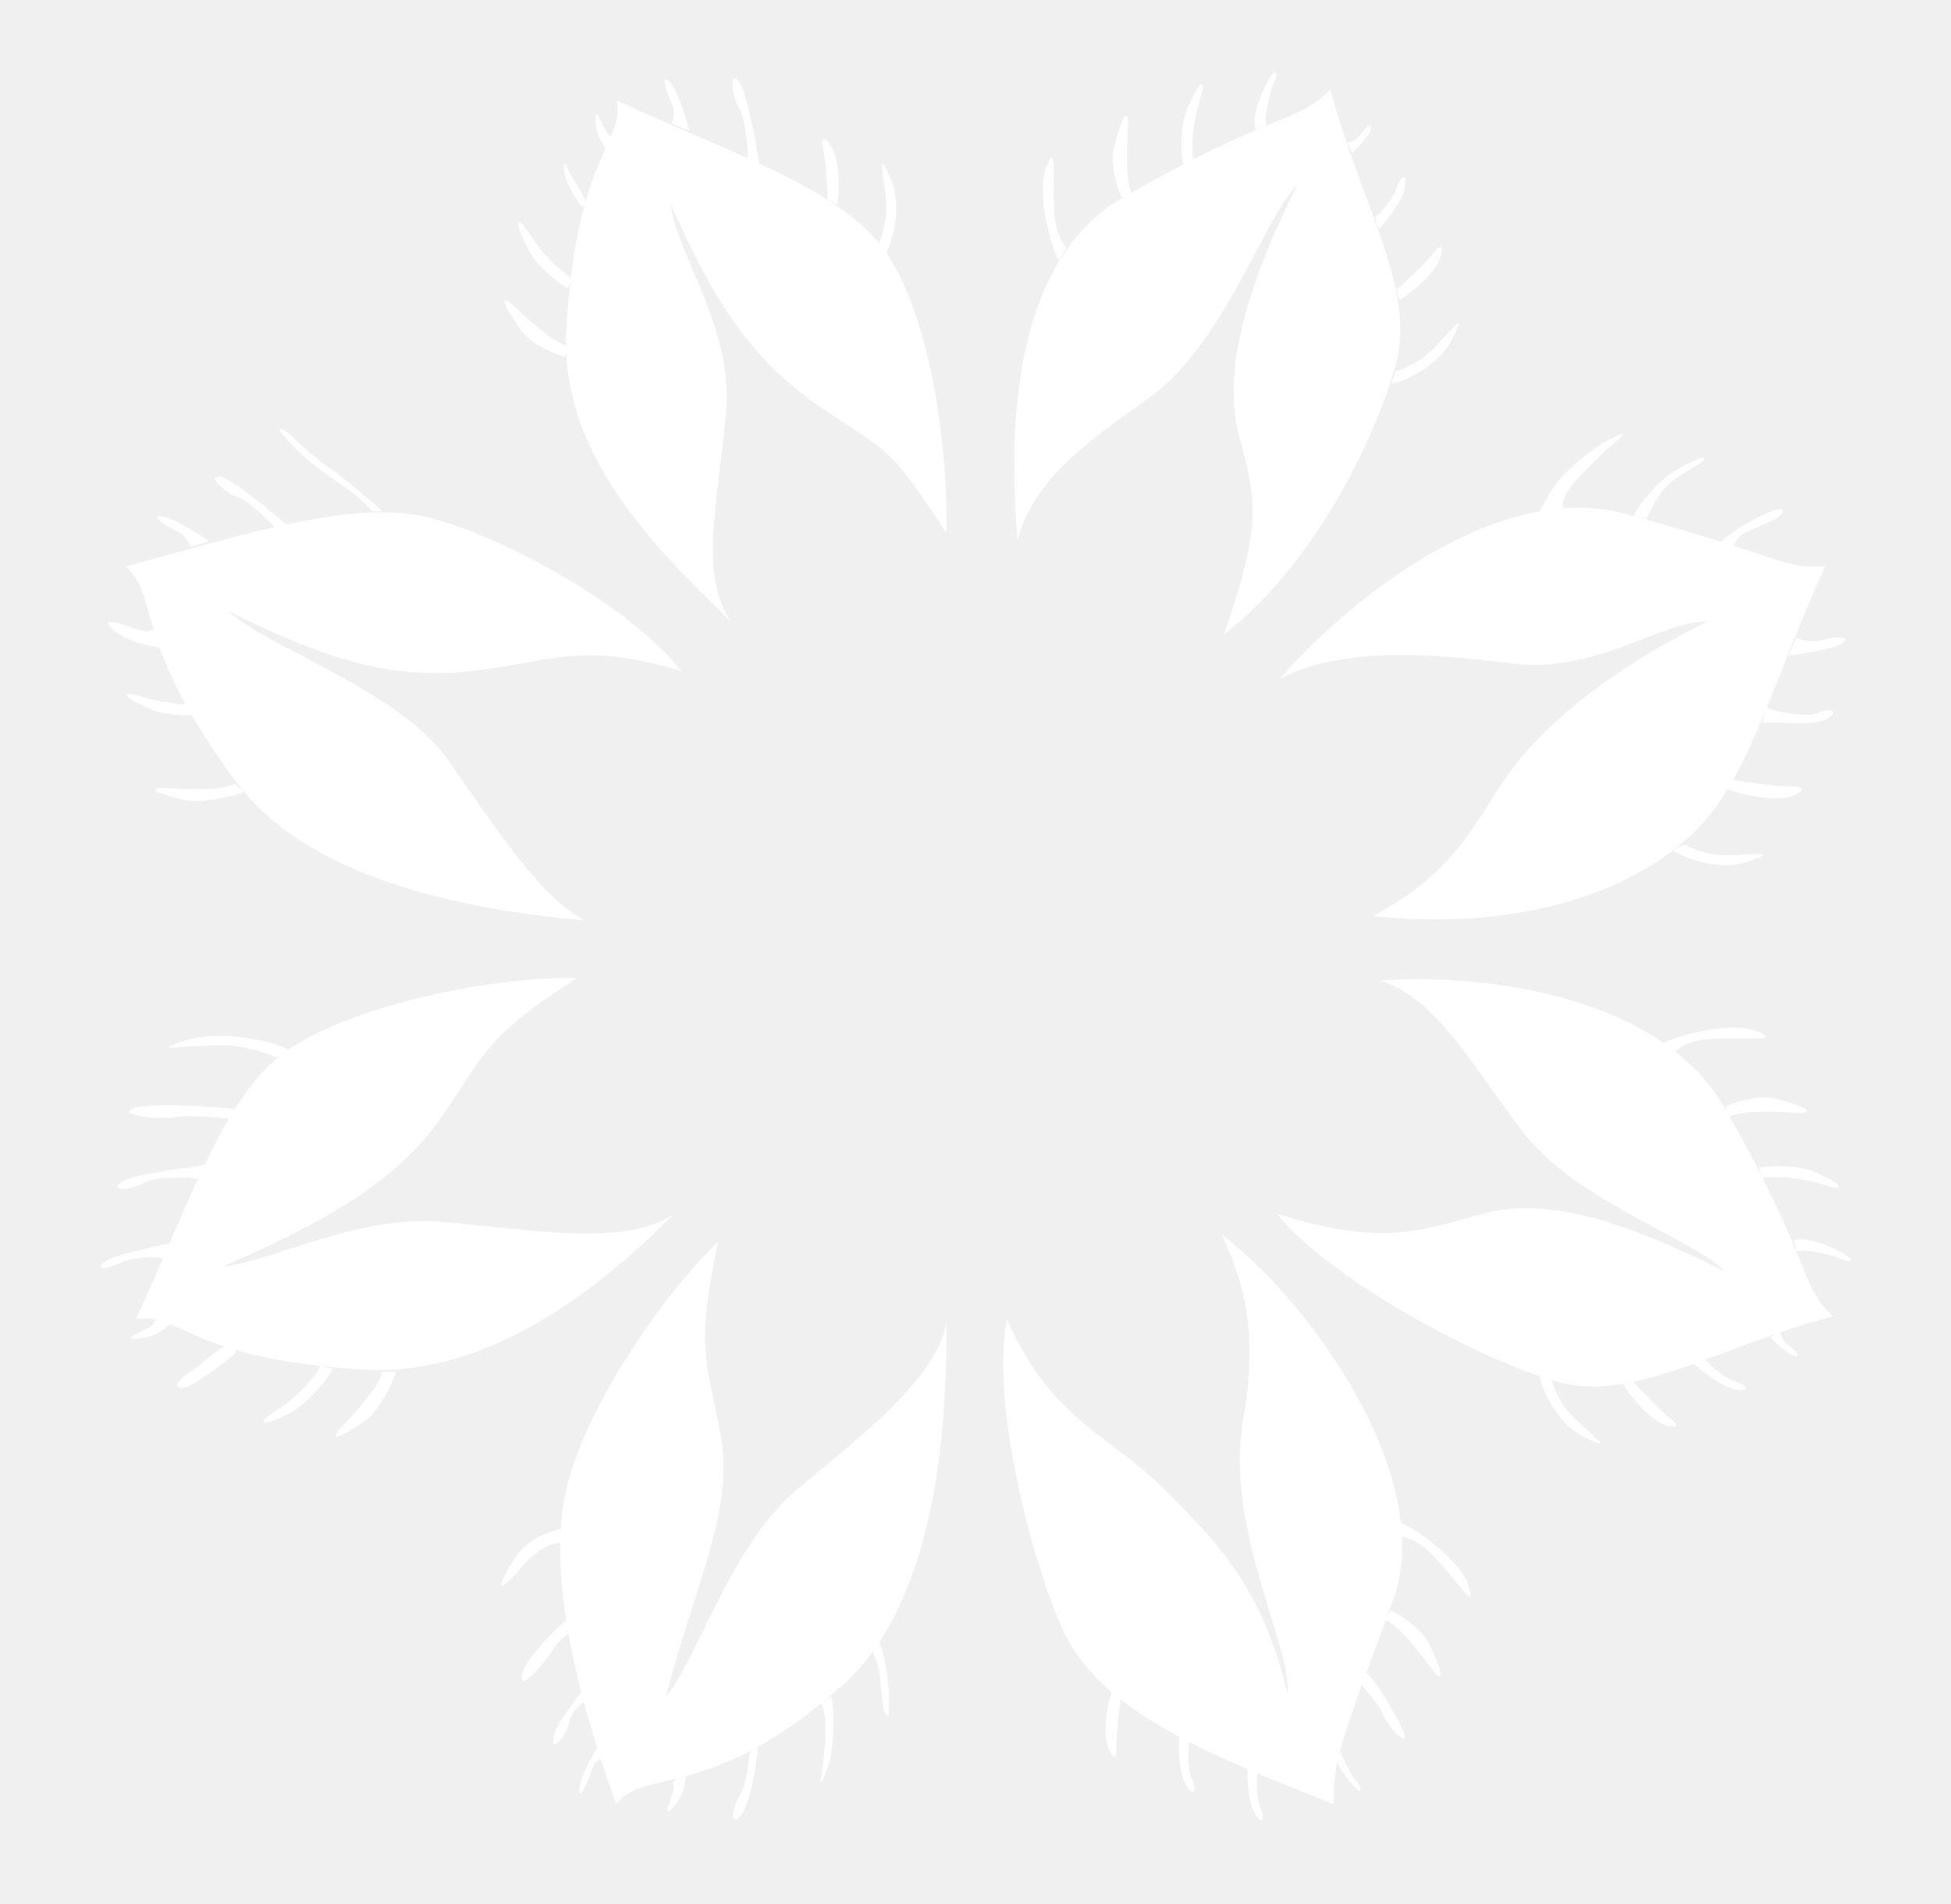
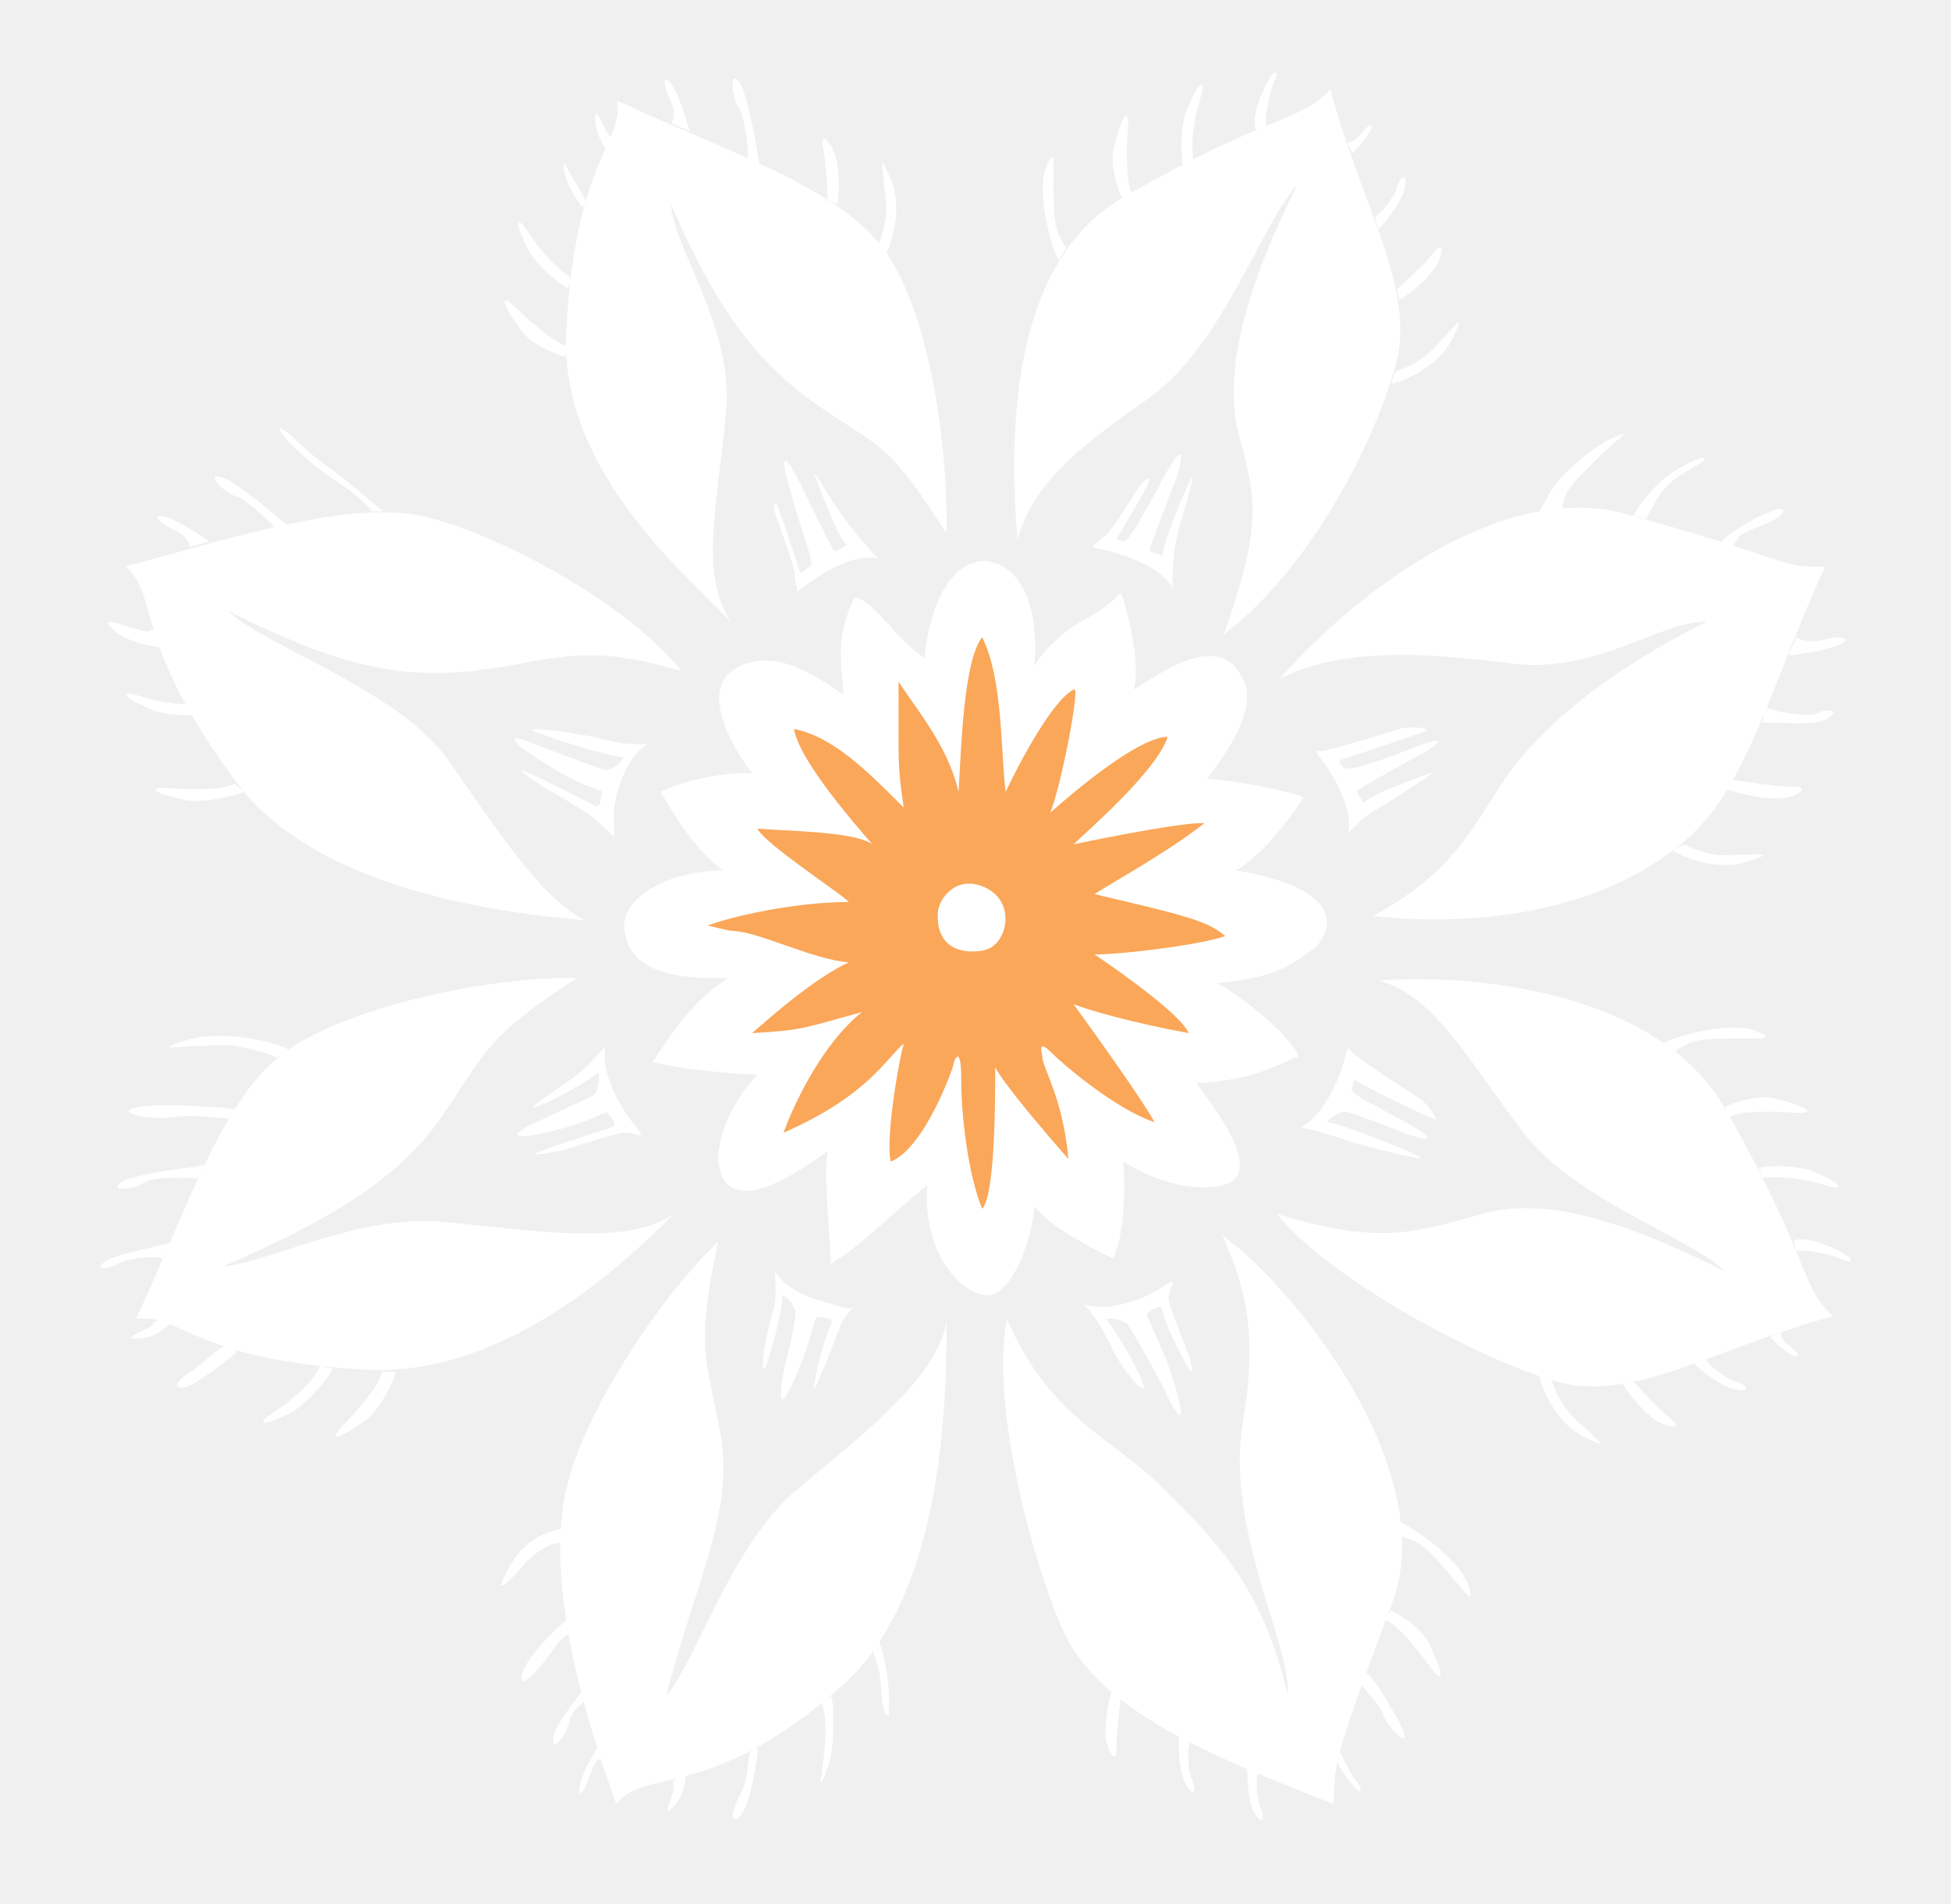
<svg xmlns="http://www.w3.org/2000/svg" width="372" height="363" viewBox="0 0 372 363" fill="none">
+   <path d="M206.203 118.5C201.818 120.9 198.065 125.333 197.234 127C198.231 116 194.743 107.5 187.766 107C180.292 107 176.804 118 176.305 125.5C170.326 121.5 166.339 114 162.851 114C159.363 121.5 160.359 126.5 160.858 132.5C152.387 126.5 147.403 125 142.42 126.5C131.458 130 140.427 143.5 143.417 147.5C138.434 147 129.963 149 125.976 151C130.461 159 134.448 163.5 137.936 166C127.471 166 119 171 119 176.5C119.498 187 132.454 186.5 138.932 186.5C131.458 191 126.475 199.5 124.481 202.5C129.963 204 137.437 204.5 144.414 205C140.925 208.5 136.939 215 136.939 221.5C138.434 233.5 152.885 223 157.868 219.5C156.871 223.5 158.366 235.5 158.366 241C164.346 237.5 169.329 232 176.803 226C175.807 239.5 183.78 247 188.264 247C192.749 247 196.736 237 197.234 230C200.224 234 208.197 238 212.183 240C214.176 236.5 214.675 227.5 214.176 221.5C215.173 222 224.142 228 233.112 226C242.081 224 230.122 209.5 228.129 206.5C240.088 206 244.075 202.5 247.563 201.5C246.566 198 237.597 190.5 232.115 187.5C241.085 186.5 244.573 185.5 251.051 180.5C258.526 171 242.58 167 235.603 166C241.085 163 247.064 154.5 248.559 152C246.068 151 237.098 149 230.122 148.5C235.603 141.5 238.593 135.5 237.597 131C233.61 119 221.153 128.5 216.169 131.5C217.664 126.5 214.675 115 213.678 113C212.681 114 211.685 115.5 206.203 118.5Z" fill="white" />
+   <path d="M204.709 131.5C200.723 133.5 194.411 145.333 191.753 151C190.756 143 191.254 129.5 187.268 121.5C183.78 126 183.282 142 182.783 151C180.79 142.5 175.309 136 171.322 130V139C171.322 145.5 171.322 147.5 172.319 154C165.343 147 158.865 140.5 151.39 139C152.387 145 162.851 157 166.339 161C162.851 158.5 149.895 158.5 144.414 158C145.909 161 159.861 170 161.854 172C151.49 172 139.098 174.833 134.946 176.5C135.776 176.667 139.032 177.5 139.431 177.5C144.414 177.5 154.878 183 161.854 183.5C155.376 186.5 147.403 193.5 143.417 197C152.885 196.5 153.383 196 164.346 193C156.772 199 151.224 210.833 149.397 216C165.343 209 168.831 202 172.319 199C171.322 202.5 168.831 217 169.828 221.5C176.306 219 181.787 203.5 181.787 203C181.787 202.5 183.282 198.5 183.282 206C183.282 213.5 184.777 224.5 187.268 230.5C189.76 228 189.76 209.5 189.76 203.5C191.354 206.7 199.726 216.5 203.712 221C202.716 209.5 198.729 203.5 198.729 201.5C198.729 201 197.733 198 200.224 200.5C202.716 203 212.682 211.5 220.156 214C217.665 209.5 208.695 197 204.709 191.5C207.201 192.5 215.672 195 226.634 197C225.439 193.8 214.177 185.667 208.695 182C214.675 182 229.624 180 233.611 178.5C230.123 175.5 225.638 174.5 208.695 170.5C211.685 168.5 222.648 162.5 229.624 157C226.834 156.6 211.851 159.5 204.709 161C206.702 159 220.655 147 222.648 140.5C218.163 140.5 208.695 147.5 200.224 155C202.217 150.5 206.204 130 204.709 131.5Z" fill="#FAA759" />
+   <path d="M187.291 168.998C182.108 166.998 178.966 171.503 178.819 173.999C178.321 182.498 186.201 181.783 188.287 180.998C192.274 179.498 193.769 171.498 187.291 168.998Z" fill="white" />
  <path d="M302 274C297 271.5 294.167 265.333 293.5 262.5C294.167 262.5 296 263.1 296 263.5C296 264 297.263 266.851 298.5 268.5C300 270.5 302 272 303.5 273.5C305 275 306.817 276.408 302 274Z" fill="white" />
  <path d="M317 271.5C314.172 270.369 310.667 266 309.5 264C310.167 263.667 311.5 263.5 311.5 263.5C311.5 263.5 316.5 269 318.5 270.5C320.5 272 319.5 272.5 317 271.5Z" fill="white" />
  <path d="M331 265C328.6 264.6 325 261.833 323.5 260.5L323 260C323.833 259.667 325.5 259.1 325.5 259.5C325.5 260 329 263 331 263.5C333 264 334 265.5 331 265Z" fill="white" />
  <path d="M342 258.5C340.8 258.1 338.5 256 337.5 255L339.5 254C339.5 254.5 339.8 255.7 341 256.5C342.5 257.5 343.5 259 342 258.5Z" fill="white" />
  <path d="M349.5 251C343 245 345.5 240.5 329 211.5C315.982 188.619 279.971 185.64 263 187C273.699 189.941 280.5 203 290.5 216C300.5 229 322.5 236 329 242.5C310 233 295 228 282.5 231.5C270 235 263.199 237.5 243.5 231.5C253.5 244 282.5 259.5 297 263.5C311.5 267.5 327 257 349.5 251Z" fill="white" />
  <path d="M334.5 196.5C330.5 195 322 196.833 318 198.5L317 199L319.5 200.5L320 200C322.5 198.5 324 198 331 198C335.528 198 339.211 198.267 334.5 196.5Z" fill="white" />
  <path d="M338.5 209.5C335.3 208.7 330.833 210.166 329 211L329.5 213C329.833 213 330 212.75 331 212.5C333 212 335 212 338 212C341 212 344 212.5 344.5 212C345 211.5 342.5 210.5 338.5 209.5Z" fill="white" />
-   <path d="M345.999 223.499C342.986 222.156 337.297 222.202 335.347 222.704L335.999 224.499C336.327 224.557 336.028 224.602 337.056 224.529C339.112 224.384 341.045 224.479 343.999 225C346.953 225.521 349.858 226.787 350.438 226.381C351.017 225.975 349.765 225.179 345.999 223.499Z" fill="white" />
-   <path d="M349.501 238C346.488 236.656 343.951 235.998 342.001 236.5L342.501 238.5C342.829 238.558 342.029 238.602 343.058 238.53C345.114 238.384 344.546 238.479 347.501 239C350.455 239.521 351.501 240.5 352.501 240.5C353.208 240.5 353.266 239.679 349.501 238Z" fill="white" />
-   <path d="M276.883 64.681C274.383 69.681 268.216 72.514 265.383 73.181C265.383 72.514 265.983 70.681 266.383 70.681C266.883 70.681 269.734 69.418 271.383 68.181C273.383 66.681 274.883 64.681 276.383 63.181C277.883 61.681 279.291 59.864 276.883 64.681Z" fill="white" />
-   <path d="M274.383 49.681C273.251 52.509 268.883 56.014 266.883 57.181C266.549 56.514 266.383 55.181 266.383 55.181C266.383 55.181 271.883 50.181 273.383 48.181C274.883 46.181 275.383 47.181 274.383 49.681Z" fill="white" />
-   <path d="M267.882 35.681C267.482 38.081 264.715 41.681 263.382 43.181L262.882 43.681C262.548 42.847 261.982 41.181 262.382 41.181C262.882 41.181 265.882 37.681 266.382 35.681C266.882 33.681 268.382 32.681 267.882 35.681Z" fill="white" />
-   <path d="M261.383 24.681C260.983 25.881 258.883 28.181 257.883 29.181L256.883 27.181C257.383 27.181 258.583 26.881 259.383 25.681C260.383 24.181 261.883 23.181 261.383 24.681Z" fill="white" />
+   <path d="M346 223.499C342.987 222.156 337.298 222.202 335.348 222.704L336 224.499C336.328 224.557 336.029 224.602 337.057 224.529C339.113 224.384 341.046 224.479 344 225C346.954 225.521 349.859 226.787 350.439 226.381C351.018 225.975 349.766 225.179 346 223.499Z" fill="white" />
+   <path d="M349.5 238C346.487 236.656 343.95 235.998 342 236.5L342.5 238.5C342.828 238.558 342.028 238.602 343.057 238.53C345.113 238.384 344.545 238.479 347.5 239C350.454 239.521 351.5 240.5 352.5 240.5C353.207 240.5 353.265 239.679 349.5 238Z" fill="white" />
+   <path d="M276.882 64.681C274.382 69.681 268.215 72.514 265.382 73.181C265.382 72.514 265.982 70.681 266.382 70.681C266.882 70.681 269.733 69.418 271.382 68.181C273.382 66.681 274.882 64.681 276.382 63.181C277.882 61.681 279.29 59.864 276.882 64.681Z" fill="white" />
+   <path d="M274.382 49.681C273.251 52.509 268.882 56.014 266.882 57.181C266.549 56.514 266.382 55.181 266.382 55.181C266.382 55.181 271.882 50.181 273.382 48.181C274.882 46.181 275.382 47.181 274.382 49.681Z" fill="white" />
+   <path d="M267.882 35.681C267.482 38.081 264.715 41.681 263.382 43.181L262.882 43.681C262.549 42.847 261.982 41.181 262.382 41.181C262.882 41.181 265.882 37.681 266.382 35.681C266.882 33.681 268.382 32.681 267.882 35.681Z" fill="white" />
+   <path d="M261.382 24.681C260.982 25.881 258.882 28.181 257.882 29.181L256.882 27.181C257.382 27.181 258.582 26.881 259.382 25.681C260.382 24.181 261.882 23.181 261.382 24.681Z" fill="white" />
  <path d="M214.305 37.536C243.2 21.007 247.684 23.511 253.662 17C259.64 39.539 270.102 55.066 266.117 69.591C262.131 84.117 250.291 107.977 233.353 121C240.327 100.965 239.829 95.957 236.342 83.435C232.854 70.913 237.836 54.384 247.302 35.351C240.826 41.862 233.353 65.904 218.789 76.103C205.379 85.493 196.926 92.251 193.996 102.969C193.875 101.449 193.756 99.783 193.655 97.999C192.63 79.821 193.544 49.411 214.305 37.536Z" fill="white" />
  <path d="M199.382 32.181C197.882 36.181 199.715 44.681 201.382 48.681L201.882 49.681L203.382 47.181L202.882 46.681C201.382 44.181 200.882 42.681 200.882 35.681C200.882 31.153 201.149 27.47 199.382 32.181Z" fill="white" />
-   <path d="M212.382 28.181C211.582 31.381 213.048 35.847 213.882 37.681L215.882 37.181C215.882 36.847 215.632 36.681 215.382 35.681C214.882 33.681 214.882 31.681 214.882 28.681C214.882 25.681 215.382 22.681 214.882 22.181C214.382 21.681 213.382 24.181 212.382 28.181Z" fill="white" />
-   <path d="M226.381 20.681C225.038 23.693 225.084 29.383 225.586 31.333L227.381 30.681C227.439 30.352 227.484 30.652 227.411 29.624C227.266 27.567 227.361 25.635 227.882 22.681C228.403 19.726 229.668 16.821 229.263 16.242C228.857 15.663 228.061 16.915 226.381 20.681Z" fill="white" />
-   <path d="M240.883 17.181C239.539 20.193 238.88 22.73 239.383 24.681L241.383 24.181C241.441 23.852 241.485 24.652 241.412 23.624C241.267 21.568 241.362 22.135 241.883 19.181C242.404 16.227 243.383 15.181 243.383 14.181C243.383 13.474 242.562 13.415 240.883 17.181Z" fill="white" />
-   <path d="M169.834 34.104C172.057 39.233 170.264 45.778 168.953 48.377C168.442 47.948 167.424 46.31 167.681 46.004C168.002 45.621 168.867 42.625 168.98 40.567C169.116 38.071 168.548 35.636 168.363 33.523C168.178 31.409 167.692 29.163 169.834 34.104Z" fill="white" />
+   <path d="M212.382 28.181C211.582 31.381 213.049 35.847 213.882 37.681L215.882 37.181C215.882 36.847 215.632 36.681 215.382 35.681C214.882 33.681 214.882 31.681 214.882 28.681C214.882 25.681 215.382 22.681 214.882 22.181C214.382 21.681 213.382 24.181 212.382 28.181Z" fill="white" />
+   <path d="M226.381 20.681C225.038 23.693 225.084 29.383 225.586 31.333L227.382 30.681C227.439 30.352 227.484 30.652 227.411 29.624C227.266 27.567 227.361 25.635 227.882 22.681C228.403 19.726 229.669 16.821 229.263 16.242C228.857 15.663 228.061 16.915 226.381 20.681Z" fill="white" />
+   <path d="M240.882 17.181C239.539 20.193 238.88 22.73 239.382 24.681L241.382 24.181C241.44 23.852 241.484 24.652 241.412 23.624C241.267 21.568 241.362 22.135 241.883 19.181C242.403 16.227 243.382 15.181 243.382 14.181C243.382 13.474 242.561 13.415 240.882 17.181Z" fill="white" />
+   <path d="M169.835 34.104C172.058 39.233 170.265 45.778 168.954 48.377C168.443 47.948 167.425 46.31 167.682 46.004C168.003 45.621 168.868 42.625 168.981 40.567C169.117 38.071 168.549 35.636 168.364 33.523C168.179 31.409 167.693 29.163 169.835 34.104Z" fill="white" />
  <path d="M158.737 28.377C160.176 31.062 160.053 36.661 159.661 38.943C158.936 38.77 157.808 38.041 157.808 38.041C157.808 38.041 157.513 30.613 156.945 28.179C156.377 25.744 157.464 26.004 158.737 28.377Z" fill="white" />
-   <path d="M140.869 15.5C142.451 17.349 144.394 28.64 144.686 30.625L144.748 31.33C143.895 31.05 142.254 30.412 142.511 30.106C142.833 29.723 142.08 22.169 140.869 20.5C139.658 18.831 138.892 13.189 140.869 15.5Z" fill="white" />
-   <path d="M127.975 15.979C129.361 17.787 130.876 22.861 131.5 25.001L128.001 23.501C128.399 23.027 128.871 21.254 127.804 19.066C126.47 16.331 126.243 13.718 127.975 15.979Z" fill="white" />
+   <path d="M140.87 15.5C142.451 17.349 144.395 28.64 144.687 30.625L144.749 31.33C143.896 31.05 142.255 30.412 142.512 30.106C142.834 29.723 142.081 22.169 140.87 20.5C139.659 18.831 138.893 13.189 140.87 15.5Z" fill="white" />
+   <path d="M127.975 15.978C129.361 17.787 130.876 22.861 131.501 25L128.001 23.5C128.399 23.026 128.871 21.254 127.804 19.066C126.47 16.331 126.244 13.717 127.975 15.978Z" fill="white" />
  <path d="M117.663 19.19C118.786 27.964 109.974 29.32 107.977 62.626C106.448 88.142 127.948 107.142 139.446 118.643C133.141 109.514 136.947 95.643 138.446 78.644C139.887 62.306 128.705 48.036 127.904 38.879C136.352 58.369 144.036 69.202 156.447 77.642C168.947 86.142 169.214 84.383 180.447 101.641C180.822 85.638 177.484 60.526 168.947 48.142C160.411 35.757 138.756 29.056 117.663 19.19Z" fill="white" />
  <path d="M99.414 63.052C101.351 65.722 105.716 67.47 107.656 68.01L108.558 66.156C108.303 65.942 108.015 66.026 107.088 65.575C105.235 64.672 103.702 63.387 101.404 61.458C99.106 59.53 97.129 57.219 96.425 57.28C95.721 57.342 96.993 59.715 99.414 63.052Z" fill="white" />
-   <path d="M100.666 47.507C102.11 50.473 106.498 54.094 108.315 54.963L108.969 53.169C108.755 52.913 109.013 53.072 108.179 52.467C106.51 51.256 105.091 49.941 103.163 47.643C101.234 45.345 99.823 42.508 99.118 42.447C98.414 42.385 98.861 43.8 100.666 47.507Z" fill="white" />
-   <path d="M107.502 32C107.502 33.999 109.502 37.667 111.002 39.501C111.335 39.334 111.902 38.801 111.502 38.001L111.498 37.993C110.999 36.995 110.499 35.996 109.502 34.501C108.002 32.001 107.502 29.938 107.502 32Z" fill="white" />
-   <path d="M113.502 22.5C113.502 24.9 114.502 26.833 115.002 27.5L115.501 28.5C116.168 27.667 117.301 26 116.501 26C115.501 26 113.502 19.5 113.502 22.5Z" fill="white" />
+   <path d="M100.667 47.507C102.111 50.473 106.499 54.094 108.316 54.963L108.97 53.169C108.756 52.913 109.014 53.072 108.18 52.467C106.511 51.256 105.092 49.941 103.164 47.643C101.235 45.345 99.824 42.508 99.119 42.447C98.415 42.385 98.862 43.8 100.667 47.507Z" fill="white" />
+   <path d="M107.501 32C107.501 33.999 109.501 37.667 111.001 39.5C111.334 39.334 111.901 38.8 111.501 38L111.497 37.992C110.998 36.995 110.499 35.995 109.501 34.5C108.001 32 107.501 29.938 107.501 32Z" fill="white" />
+   <path d="M113.501 22.5C113.501 24.9 114.501 26.834 115.001 27.5L115.5 28.5C116.167 27.667 117.3 26 116.5 26C115.5 26 113.502 19.501 113.501 22.5Z" fill="white" />
  <path d="M333.142 164.338C327.839 166.106 321.475 163.749 319 162.217C319.471 161.745 321.192 160.873 321.475 161.156C321.828 161.51 324.737 162.632 326.778 162.924C329.253 163.277 331.728 162.924 333.849 162.924C335.971 162.924 338.251 162.635 333.142 164.338Z" fill="white" />
  <path d="M341.416 151.926C338.41 152.92 332.048 151.514 329.444 150.561C329.619 149.793 330.414 148.702 330.414 148.702C330.414 148.702 338.84 150.057 341.588 149.976C344.336 149.895 344.073 151.047 341.416 151.926Z" fill="white" />
-   <path d="M348.501 137C346.447 138.34 341.217 137.897 338.968 137.769L336.002 137.769C336.294 136.883 336.644 134.643 337.001 135C337.446 135.445 344.641 136.968 346.501 136C348.361 135.032 351.068 135.324 348.501 137Z" fill="white" />
+   <path d="M348.5 137C346.446 138.34 341.216 137.897 338.967 137.769L336.001 137.769C336.293 136.883 336.643 134.643 337 135C337.445 135.445 344.64 136.968 346.5 136C348.36 135.032 351.067 135.324 348.5 137Z" fill="white" />
  <path d="M351 122.799C349.142 123.849 343.222 124.798 341 125L342.5 121.5C343.005 122.005 345.505 122.637 347.768 121.99C350.596 121.183 353.323 121.486 351 122.799Z" fill="white" />
  <path d="M348 108C339.161 108.354 342.173 106.839 310 98C284.615 91.026 255.102 116.463 244.063 129.424C255.5 123.5 271.737 124.379 288 126.5C304.264 128.621 316.308 118.5 325.5 118.5C309.5 126.5 297.5 135.5 290 144.5C281.69 154.472 279.913 164.993 261.741 174.68C277.651 176.447 304.5 175.5 322.199 159.477C333.349 149.382 337.5 131 348 108Z" fill="white" />
-   <path d="M307.501 83.5C303.612 85.268 296.651 90.993 295.001 95L293.5 97.499L298.001 97L298.001 96C298.708 93.172 300.051 91.95 305.001 87C308.203 83.798 312.081 81.418 307.501 83.5Z" fill="white" />
-   <path d="M319 89.999C316.172 91.696 312.208 96.486 311.501 98.372L314.001 99C314.237 98.764 313.648 99.256 314.178 98.372C315.239 96.605 315.879 94.621 318.001 92.5C320.122 90.378 325.011 88.231 325.011 87.524C325.011 86.817 322.536 87.878 319 89.999Z" fill="white" />
-   <path d="M340 97.501C340.5 95.502 331.167 100.334 328.5 103.001L328 103.5L330.5 104L331.5 102.5C332.5 101 339.5 99.5 340 97.501Z" fill="white" />
-   <path d="M35 198.5C41.332 196.34 51.631 198.261 55.127 200.198C54.636 200.783 52.651 201.857 52.226 201.501C51.696 201.056 47.66 199.883 45 199.5C41.775 199.036 39.695 199.519 37 199.5C34.305 199.481 28.9 200.581 35 198.5Z" fill="white" />
-   <path d="M25.002 211.491C27.687 210.052 42.413 211.099 44.695 211.491C44.522 212.216 43.792 213.345 43.792 213.345C43.792 213.345 35.937 212.432 33.502 213C31.067 213.568 22.629 212.764 25.002 211.491Z" fill="white" />
-   <path d="M23 225.5C24.849 223.918 35.39 222.757 37.376 222.465L39 221.999C38.719 222.852 37.682 225.071 37.376 224.814C36.993 224.493 29.169 224.289 27.5 225.5C25.831 226.71 20.689 227.476 23 225.5Z" fill="white" />
+   <path d="M307.5 83.501C303.611 85.268 296.65 90.993 295 95.001L293.5 97.5L298 97.001L298 96.001C298.707 93.172 300.051 91.95 305 87.001C308.202 83.799 312.08 81.419 307.5 83.501Z" fill="white" />
+   <path d="M319 90C316.171 91.697 312.207 96.487 311.5 98.372L314 99C314.236 98.765 313.647 99.257 314.178 98.373C315.238 96.605 315.879 94.621 318 92.5C320.121 90.379 325.01 88.232 325.01 87.525C325.01 86.818 322.535 87.878 319 90Z" fill="white" />
+   <path d="M340 97.5C340.5 95.501 331.166 100.334 328.5 103L327.999 103.5L330.499 104L331.499 102.5C332.499 101 339.5 99.499 340 97.5Z" fill="white" />
+   <path d="M35.001 198.5C41.333 196.34 51.632 198.261 55.128 200.198C54.637 200.783 52.651 201.857 52.227 201.501C51.697 201.056 47.661 199.883 45.001 199.5C41.776 199.036 39.696 199.519 37.001 199.5C34.306 199.481 28.901 200.581 35.001 198.5Z" fill="white" />
+   <path d="M25.001 211.491C27.686 210.052 42.412 211.099 44.694 211.491C44.521 212.216 43.792 213.345 43.792 213.345C43.792 213.345 35.936 212.432 33.501 213C31.066 213.568 22.628 212.764 25.001 211.491Z" fill="white" />
+   <path d="M23.001 225.5C24.85 223.919 35.391 222.757 37.377 222.465L39.001 222C38.721 222.852 37.683 225.072 37.377 224.815C36.994 224.493 29.17 224.289 27.501 225.5C25.832 226.711 20.69 227.477 23.001 225.5Z" fill="white" />
  <path d="M19.979 240.59C21.787 239.205 30.361 237.624 32.501 237L31.001 240C30.501 239.5 25.254 239.694 23.066 240.761C20.331 242.096 17.718 242.322 19.979 240.59Z" fill="white" />
  <path d="M25.941 251.489C34.716 250.366 36.072 259.179 69.377 261.175C94.893 262.704 117 242.998 128.502 231.499C119.372 237.805 101.392 234.498 84.393 232.999C68.055 231.558 51.658 240.699 42.501 241.5C61.991 233.052 75.954 225.116 84.393 212.705C92.893 200.205 92.743 197.733 110.001 186.5C93.998 186.125 67.278 191.668 54.893 200.205C42.508 208.741 35.808 230.396 25.941 251.489Z" fill="white" />
-   <path d="M69.803 270.738C72.473 268.801 74.961 263.534 75.501 261.594L72.907 261.593C72.693 261.849 72.777 262.137 72.326 263.064C71.423 264.917 70.138 266.45 68.209 268.748C66.281 271.046 63.969 273.023 64.031 273.727C64.093 274.431 66.466 273.159 69.803 270.738Z" fill="white" />
-   <path d="M55.258 269.486C58.223 268.042 62.632 262.818 63.501 261.001L61.001 260.5C60.745 260.715 60.823 261.139 60.217 261.973C59.007 263.642 57.692 265.061 55.394 266.989C53.096 268.917 50.259 270.329 50.197 271.034C50.136 271.738 51.551 271.291 55.258 269.486Z" fill="white" />
-   <path d="M34.751 264.65C36.75 264.65 43.168 259.499 45.001 257.999C45.002 256.5 43.052 256.599 42.252 256.999C41.252 257.499 38 260.5 36.501 261.5C34.001 263 32.69 264.65 34.751 264.65Z" fill="white" />
-   <path d="M25.793 255.274C28.193 255.275 30.126 254.275 30.793 253.774L32.502 252.5C31.669 251.833 29.293 251.475 29.293 252.275C29.293 253.275 22.793 255.274 25.793 255.274Z" fill="white" />
-   <path d="M96.999 299C100.248 293.152 103.98 292.347 107.822 291.244C107.889 292.005 107.244 294.168 106.692 294.216L106.685 294.217C105.993 294.278 104.643 294.396 102.499 296C99.89 297.952 99.418 299.108 97.499 301C95.579 302.892 94.499 303.5 96.999 299Z" fill="white" />
-   <path d="M99.499 319.5C99.93 316.484 106.109 310.337 107.999 309C108.39 309.635 108.499 311.5 108.499 311.5C108.499 311.5 106.819 312.377 105.499 314.5C104.179 316.623 98.999 323 99.499 319.5Z" fill="white" />
-   <path d="M105.501 331.5C105.69 329.074 109.803 324.11 111.001 322.5C111.406 323.301 111.899 324.465 111.501 324.5C111.003 324.544 108.825 326.464 108.501 328.5C108.177 330.536 105.264 334.532 105.501 331.5Z" fill="white" />
-   <path d="M110.531 340.66C110.83 338.401 112.929 334.954 114 333L114.5 335.5C113.793 335.5 113.293 336.198 112.5 338.5C111.509 341.377 110.157 343.483 110.531 340.66Z" fill="white" />
+   <path d="M69.803 270.738C72.473 268.801 74.961 263.534 75.501 261.594L72.907 261.594C72.693 261.849 72.777 262.138 72.326 263.064C71.423 264.918 70.138 266.45 68.209 268.748C66.281 271.046 63.97 273.023 64.031 273.727C64.093 274.432 66.466 273.16 69.803 270.738Z" fill="white" />
+   <path d="M55.258 269.485C58.224 268.041 62.633 262.817 63.501 261L61.001 260.5C60.746 260.714 60.823 261.138 60.218 261.972C59.007 263.641 57.692 265.06 55.394 266.989C53.096 268.917 50.259 270.329 50.197 271.033C50.136 271.738 51.551 271.29 55.258 269.485Z" fill="white" />
+   <path d="M34.751 264.65C36.75 264.65 43.168 259.5 45.001 258C45.002 256.5 43.052 256.6 42.252 257C41.252 257.5 38 260.5 36.501 261.5C34.001 263 32.69 264.651 34.751 264.65Z" fill="white" />
+   <path d="M25.792 255.274C28.192 255.275 30.125 254.275 30.792 253.774L32.501 252.5C31.668 251.833 29.292 251.475 29.292 252.275C29.292 253.275 22.792 255.274 25.792 255.274Z" fill="white" />
+   <path d="M97 299C100.249 293.152 103.981 292.347 107.823 291.244C107.89 292.005 107.245 294.168 106.693 294.216L106.686 294.217C105.994 294.278 104.644 294.396 102.5 296C99.891 297.952 99.419 299.108 97.5 301C95.581 302.892 94.5 303.5 97 299Z" fill="white" />
+   <path d="M99.5 319.5C99.931 316.484 106.11 310.337 108 309C108.391 309.635 108.5 311.5 108.5 311.5C108.5 311.5 106.82 312.377 105.5 314.5C104.18 316.623 99 323 99.5 319.5Z" fill="white" />
+   <path d="M105.5 331.5C105.69 329.074 109.803 324.11 111 322.5C111.405 323.301 111.899 324.465 111.5 324.5C111.002 324.543 108.824 326.464 108.5 328.5C108.177 330.536 105.264 334.532 105.5 331.5Z" fill="white" />
+   <path d="M110.531 340.659C110.83 338.4 112.929 334.954 114 333L114.5 335.499C113.793 335.5 113.293 336.198 112.5 338.5C111.509 341.377 110.157 343.482 110.531 340.659Z" fill="white" />
  <path d="M117.5 344C122.911 337.002 135.538 343.639 160.5 321.5C179.624 304.539 180.498 268.263 180.5 252C178.503 262.914 165.08 273.04 152 284C139.429 294.534 132.909 316.458 127 323.5C132.4 302.123 140.169 288.137 137.361 273.394C134.532 258.545 132.678 256.903 136.939 236.756C125.358 247.808 110.383 270.621 107.662 285.415C104.941 300.208 109 320.5 117.5 344Z" fill="white" />
-   <path d="M169.5 323.499C169.5 320.5 168.536 314.753 167.546 313L166.437 314.999C166.466 315.332 166.664 315.525 167 316.499C167.673 318.448 167.739 319.011 168 321.999C168.262 324.988 168.458 326.545 168.999 327C169.541 327.454 169.5 327.622 169.5 323.499Z" fill="white" />
-   <path d="M158.001 336.5C159.076 333.382 159.171 325.399 158.501 323.5L156.616 324.73C156.587 325.062 156.942 325.307 157.104 326.325C157.427 328.361 157.501 330.295 157.24 333.283C156.978 336.272 156.425 339.818 156.425 339.818C156.425 339.818 156.656 340.398 158.001 336.5Z" fill="white" />
-   <path d="M141 346.5C143.135 344.365 144.299 335.632 144.535 333.275C144 333.5 143.283 333.39 143 334.238C142.646 335.299 142.49 339.739 141.5 341.5C138.971 346 139.542 347.958 141 346.5Z" fill="white" />
+   <path d="M169.5 323.5C169.5 320.5 168.536 314.754 167.546 313L166.437 315C166.466 315.332 166.664 315.526 167.001 316.5C167.673 318.449 167.739 319.011 168.001 322C168.262 324.988 168.458 326.546 169 327C169.541 327.455 169.5 327.623 169.5 323.5Z" fill="white" />
+   <path d="M158 336.5C159.076 333.382 159.171 325.399 158.5 323.5L156.616 324.731C156.587 325.063 156.942 325.308 157.103 326.326C157.427 328.362 157.501 330.295 157.239 333.284C156.978 336.272 156.425 339.818 156.425 339.818C156.425 339.818 156.656 340.398 158 336.5Z" fill="white" />
+   <path d="M141 346.5C143.135 344.365 144.299 335.633 144.535 333.276C144 333.5 143.283 333.39 143 334.239C142.646 335.3 142.49 339.739 141.5 341.5C138.97 346 139.542 347.958 141 346.5Z" fill="white" />
  <path d="M128.024 344.932C129.721 343.235 130.381 341.161 130.499 340.336L130.806 338.226C129.746 338.344 127.813 339.771 128.378 340.336C129.085 341.044 125.903 347.053 128.024 344.932Z" fill="white" />
  <path d="M62.5 89C64.9 90.6 70.5 95.333 73 97.5H71C70.167 96.5 67.7 94 64.5 92C60.5 89.5 56 85.5 54 83C52 80.5 55 82.5 55.5 83C56 83.5 59.5 87 62.5 89Z" fill="white" />
  <path d="M41.963 90.897C44.363 91.297 53.109 98.697 54.609 100.03L55.109 100.53C54.276 100.864 52.609 101.43 52.609 101.03C52.609 100.53 47.177 95.227 45.177 94.727C43.177 94.227 38.963 90.397 41.963 90.897Z" fill="white" />
-   <path d="M31.391 98.553C33.615 99.048 38.037 101.961 39.891 103.198L36.246 104.299C36.246 103.68 35.468 102.018 33.244 101.028C30.464 99.791 28.611 97.934 31.391 98.553Z" fill="white" />
+   <path d="M31.392 98.553C33.616 99.048 38.038 101.961 39.892 103.198L36.247 104.299C36.247 103.68 35.469 102.018 33.245 101.028C30.465 99.791 28.612 97.934 31.392 98.553Z" fill="white" />
  <path d="M24 108C30.5 114 25.178 122.345 45.057 149.141C60.287 169.671 95.299 174.08 111.5 175.5C103 171 95.278 158.986 85.5 145C76.102 131.558 50 123 43.5 116.5C62.5 126 74.568 129.513 89.5 128C104.539 126.477 110.301 122 130 128C120 115.5 96.953 102.855 82.453 98.855C67.953 94.855 46.5 102 24 108Z" fill="white" />
  <path d="M35 152.5C38.2 153.3 44.667 151.833 46.5 151L44.772 149.472C44.438 149.472 44.272 149.722 43.272 149.972C41.272 150.472 39.272 150.472 36.272 150.472C33.272 150.472 30.271 149.972 29.771 150.472C29.271 150.972 31 151.5 35 152.5Z" fill="white" />
  <path d="M28.739 135.258C31.752 136.602 37.441 136.556 39.392 136.053L38.739 134.258C38.411 134.2 38.711 134.156 37.682 134.229C35.626 134.374 33.694 134.279 30.739 133.758C27.785 133.237 24.88 131.971 24.301 132.377C23.721 132.782 24.974 133.579 28.739 135.258Z" fill="white" />
-   <path d="M20.999 119.499C22.874 121.735 27.09 122.862 28.153 123.028L30.499 123.5C30.571 122.116 29.476 119.537 28.608 120.265C27.523 121.176 18.654 116.705 20.999 119.499Z" fill="white" />
-   <path d="M211.155 332.797C210.204 329.903 211.298 324.41 212.08 322.23C212.764 322.527 213.748 323.441 213.748 323.441C213.748 323.441 212.749 330.807 212.886 333.303C213.022 335.799 211.996 335.355 211.155 332.797Z" fill="white" />
-   <path d="M226.134 340.343C224.898 338.247 224.703 333.711 224.761 331.705L224.822 331.001C225.613 331.425 227.119 332.337 226.812 332.594C226.429 332.916 226.381 337.525 227.283 339.379C228.186 341.232 227.68 342.962 226.134 340.343Z" fill="white" />
-   <path d="M254.249 344.016C254.668 335.18 253.892 336.78 265.501 305.5C274.661 280.819 247.501 246 233.001 235.5C237.626 245.586 239.79 254.668 237.001 271C233.501 291.5 246.302 313.843 245.501 323C240.565 302.339 232.001 294 221.501 283.5C212.323 274.321 200.067 270.447 192.001 251.5C188.854 267.195 196.472 296.72 202.501 310.5C209.501 326.5 231.501 335 254.249 344.016Z" fill="white" />
-   <path d="M279.858 301.994C278.436 297.965 271.568 292.632 267.72 290.639L266.695 290.194L267.152 293.074L267.857 293.135C270.613 294.086 271.96 294.914 276.46 300.276C279.37 303.745 281.533 306.738 279.858 301.994Z" fill="white" />
-   <path d="M272.47 313.414C271.026 310.449 267.032 307.97 265.215 307.101L264.004 308.77C264.218 309.025 264.517 308.992 265.351 309.598C267.02 310.808 268.305 312.34 270.234 314.638C272.162 316.937 273.707 319.556 274.412 319.618C275.116 319.679 274.275 317.121 272.47 313.414Z" fill="white" />
+   <path d="M21 119.5C22.875 121.735 27.09 122.863 28.154 123.028L30.5 123.5C30.572 122.117 29.477 119.537 28.609 120.266C27.524 121.177 18.655 116.705 21 119.5Z" fill="white" />
+   <path d="M211.156 332.797C210.205 329.903 211.298 324.41 212.08 322.23C212.764 322.527 213.749 323.441 213.749 323.441C213.749 323.441 212.75 330.807 212.886 333.303C213.023 335.799 211.997 335.355 211.156 332.797Z" fill="white" />
+   <path d="M226.134 340.343C224.897 338.247 224.703 333.711 224.76 331.705L224.822 331.001C225.613 331.425 227.118 332.337 226.812 332.594C226.429 332.916 226.38 337.525 227.283 339.379C228.185 341.232 227.679 342.962 226.134 340.343Z" fill="white" />
+   <path d="M254.25 344.016C254.668 335.18 253.892 336.78 265.502 305.5C274.661 280.819 247.501 246 233.002 235.5C237.626 245.586 239.79 254.668 237.002 271C233.501 291.5 246.303 313.843 245.501 323C240.566 302.339 232.001 294 221.502 283.5C212.323 274.321 200.068 270.447 192.002 251.5C188.854 267.195 196.473 296.72 202.502 310.5C209.502 326.5 231.502 335 254.25 344.016Z" fill="white" />
+   <path d="M279.858 301.994C278.436 297.965 271.568 292.632 267.72 290.639L266.694 290.194L267.152 293.074L267.856 293.135C270.612 294.086 271.96 294.914 276.459 300.276C279.37 303.745 281.532 306.738 279.858 301.994Z" fill="white" />
+   <path d="M272.471 313.414C271.027 310.449 267.032 307.97 265.215 307.101L264.004 308.77C264.219 309.025 264.517 308.992 265.352 309.598C267.02 310.808 268.306 312.34 270.234 314.638C272.163 316.937 273.708 319.556 274.412 319.618C275.117 319.679 274.276 317.121 272.471 313.414Z" fill="white" />
  <path d="M266.002 327C264.365 324.137 262.14 320.171 260.502 319L259.502 321C259.669 321.289 260.285 322.259 261.002 323C262.435 324.482 263.24 325.838 263.502 326.5C264.607 329.289 266.818 331.317 267.501 331.5C268.184 331.683 268.002 330.5 266.002 327Z" fill="white" />
-   <path d="M258.502 339.5C257.702 338.7 256.169 335.5 255.502 334C255.335 334.5 255.002 335.6 255.002 336C255.002 336.5 257.002 339.5 258.502 341C260.002 342.5 259.502 340.5 258.502 339.5Z" fill="white" />
-   <path d="M239.22 345.752C237.984 343.656 237.789 339.12 237.846 337.114L237.908 336.41C238.699 336.834 240.204 337.746 239.898 338.004C239.515 338.325 239.467 342.934 240.369 344.788C241.272 346.641 240.765 348.372 239.22 345.752Z" fill="white" />
+   <path d="M258.501 339.5C257.701 338.7 256.168 335.5 255.501 334C255.335 334.5 255.001 335.6 255.001 336C255.001 336.5 257.001 339.5 258.501 341C260.001 342.5 259.501 340.5 258.501 339.5Z" fill="white" />
+   <path d="M239.22 345.752C237.984 343.656 237.789 339.12 237.846 337.114L237.908 336.41C238.699 336.834 240.204 337.746 239.898 338.004C239.515 338.325 239.466 342.934 240.369 344.788C241.272 346.641 240.765 348.372 239.22 345.752Z" fill="white" />
+   <path d="M159 96C161 99 164 103 167.5 106.5C162.7 105.3 155.5 110 152.5 112.5C152.345 112.628 152 113 152 112.5C152 112 151.5 111 151.5 109.5C151.5 108 148.5 100 148 98.5C147.5 97 147.5 95.5 148 96C148.4 96.4 151.167 104.833 152.5 109C153 109.5 153.5 108.5 154.5 108C155.394 107.552 152.871 101.536 150.5 93C148 84 151 89 152 91C153 93 158.5 104.5 159 105C159.5 105.5 160 104.5 161.5 104C159.5 102 156.5 93.5 155.5 91C154.5 88.5 157 93 159 96Z" fill="white" />
+   <path d="M225 100C223.987 103.46 223.566 107 223.566 112.244C221.4 107.795 213.172 105.301 209.328 104.61C209.131 104.573 208.117 104.321 208.5 104C208.883 103.679 209.834 102.879 210.984 101.915C212.133 100.951 216.172 94.435 217 93.088C217.828 91.74 219.313 90.797 219.251 91.501C219.202 92.064 215.335 98.8 213 102.5C212.938 103.204 213.035 102.804 214.061 103.249C214.978 103.647 217.43 99.305 221.625 91.501C227 81.5 224.889 89.948 224 91.999C223.111 94.051 219.313 104.064 219.252 104.768C219.19 105.472 220.277 105.213 221.625 106.04C221.871 103.223 225.728 93.874 227 91.501C228.272 89.128 226.013 96.54 225 100Z" fill="white" />
+   <path d="M265.5 152.5C262.5 154.5 260.37 154.983 257 159C258.2 154.2 253.936 147.173 251.436 144.173C251.308 144.018 250.693 143.174 251.193 143.174C251.693 143.174 250.5 143.174 252 143.174C253.5 143.174 265.346 139.501 266.846 139.001C268.346 138.501 272.526 138.731 272.026 139.231C271.626 139.631 259.771 143.584 255.605 144.917C255.105 145.417 255.436 145.173 255.936 146.173C256.383 147.067 259.77 146.456 268 143.174C278.546 138.968 272.781 142.944 270.781 143.944C268.781 144.944 259.436 150.173 258.936 150.673C258.436 151.173 259.436 151.673 259.936 153.173C261.936 151.173 270 148.5 272.5 147.5C275 146.5 268.5 150.5 265.5 152.5Z" fill="white" />
+   <path d="M258.499 218C255.038 216.987 252.999 216 247.999 215C252.447 212.834 255.946 204.682 256.637 200.838C256.674 200.641 256.925 199.627 257.247 200.01C257.568 200.393 256.801 199.479 257.765 200.628C258.729 201.777 269.157 208.491 270.505 209.318C271.852 210.146 274.362 213.497 273.658 213.435C273.094 213.386 262.198 208.335 258.499 206C257.794 205.938 258.21 206.475 257.765 207.5C257.367 208.418 259.195 209.24 266.999 213.435C276.999 218.81 269.68 216.89 267.628 216C265.577 215.111 257.341 212.062 256.637 212C255.932 211.938 253.826 212.653 252.999 214C255.816 214.247 268.132 219.228 270.505 220.501C272.878 221.773 261.959 219.013 258.499 218Z" fill="white" />
+   <path d="M212.501 257.999C210.77 254.836 210.291 252.696 206.667 248.71C211.344 250.323 218.295 247.729 221.501 245.5C221.667 245.386 223.663 244.035 223.62 244.533C223.576 245.031 222.946 245.89 222.816 247.384C222.685 248.878 226.634 257.962 227.001 259.5C227.369 261.037 227.456 262.042 227.001 261.5C226.637 261.067 222.466 253.767 221.501 249.5C221.001 248.71 219.501 250 218.875 250.312C217.98 250.758 221.319 255.256 223.871 263.741C227.141 274.613 223.323 268.08 222.501 266C221.68 263.921 215.456 253.042 215.001 252.5C214.547 251.959 212.447 251.17 210.909 251.538C212.727 253.704 217.223 261.422 218.001 264C218.779 266.578 214.964 262.5 212.501 257.999Z" fill="white" />
+   <path d="M107.719 206.623C110.719 204.623 111.844 203.458 115.5 199.501C114.3 204.301 118.455 211.499 120.955 214.499C121.083 214.654 122.603 216.525 122.103 216.525C121.603 216.525 120.693 215.973 119.193 215.973C117.693 215.973 110 218.5 108.5 219C107 219.5 101.5 220.5 102 220C102.4 219.6 112.804 216.181 116.97 214.847C117.714 214.28 116.298 212.899 115.932 212.302C115.41 211.45 114.595 213.352 106 215.501C96 218.001 98.499 215.847 100.499 214.847C102.499 213.847 112.915 209.134 113.415 208.634C113.915 208.134 114.517 205.973 114.017 204.473C112.017 206.473 105 210.001 102.5 211.001C100 212.001 103.45 209.469 107.719 206.623Z" fill="white" />
+   <path d="M113.001 140.5C116.536 141.207 118.106 142.11 123.49 141.896C119.247 144.442 117.355 151.111 117.001 155C116.982 155.2 117.355 159.854 117.001 159.5C116.647 159.146 114.738 157.42 113.677 156.36C112.617 155.299 106.166 151.442 104.752 150.735C103.337 150.028 98.741 146.846 99.448 146.846C100.014 146.846 109.788 151.785 113.677 153.788C114.604 153.913 114.58 151.935 114.743 151.255C114.977 150.282 113.056 151.051 105.458 146.493C96.62 141.189 97.327 140.293 99.448 141C101.57 141.707 114.85 146.881 115.557 146.881C116.264 146.881 118.218 145.779 118.925 144.364C116.096 144.364 104.476 140.561 102.001 139.5C99.527 138.44 107.97 139.494 113.001 140.5Z" fill="white" />
+   <path d="M147 251.423C148.022 247.965 147.977 247.807 147.764 242.423C150.309 246.666 155.809 247.866 161.5 249.5C162 249.644 162.854 249.146 162.5 249.5C162.146 249.854 162 250 160.987 251.423C160.116 252.644 157.707 259.642 157 261.056C156.293 262.471 155.119 265.634 155.119 264.926C155.119 264.361 156.616 256.088 158.619 252.199C158.744 251.272 156.766 251.296 156.086 251.133C155.113 250.899 155.211 254.359 151.712 262.499C147.229 272.931 149.293 261.121 150 259C150.707 256.879 151.712 251.026 151.712 250.319C151.712 249.612 150.61 247.658 149.196 246.951C149.196 249.78 147.061 258.025 146 260.5C144.939 262.975 145.5 256.5 147 251.423Z" fill="white" />
</svg>
